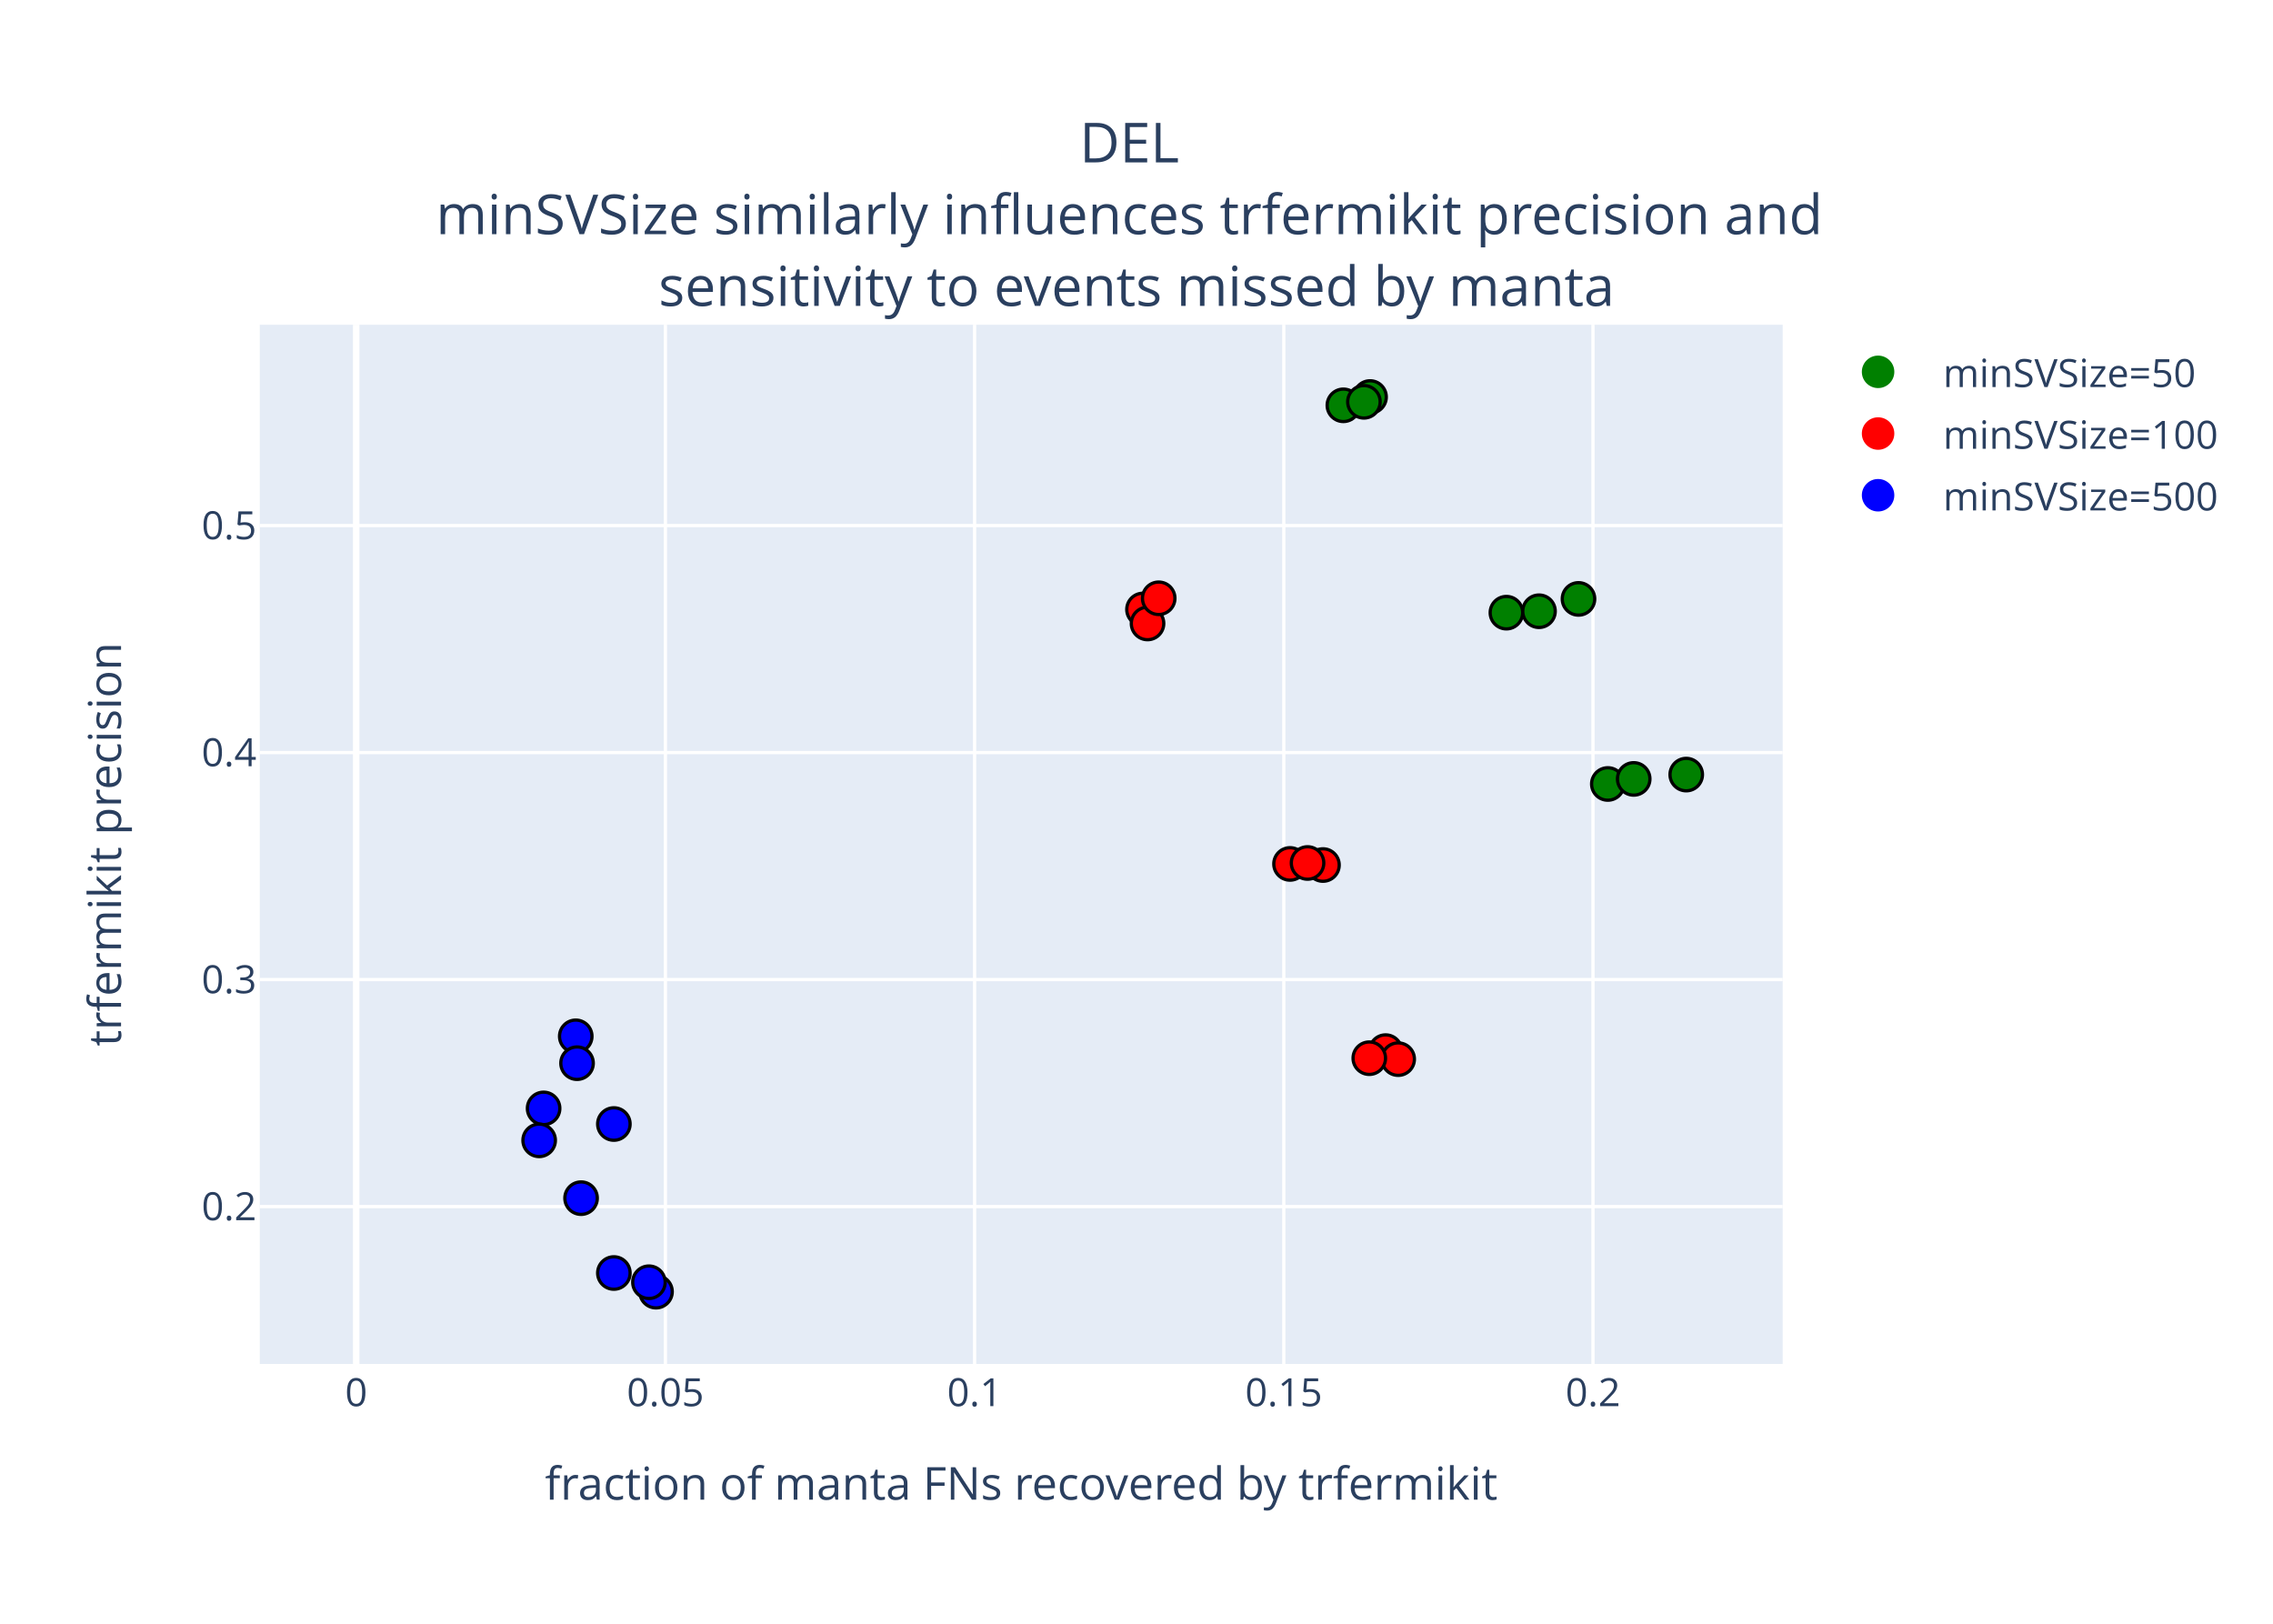
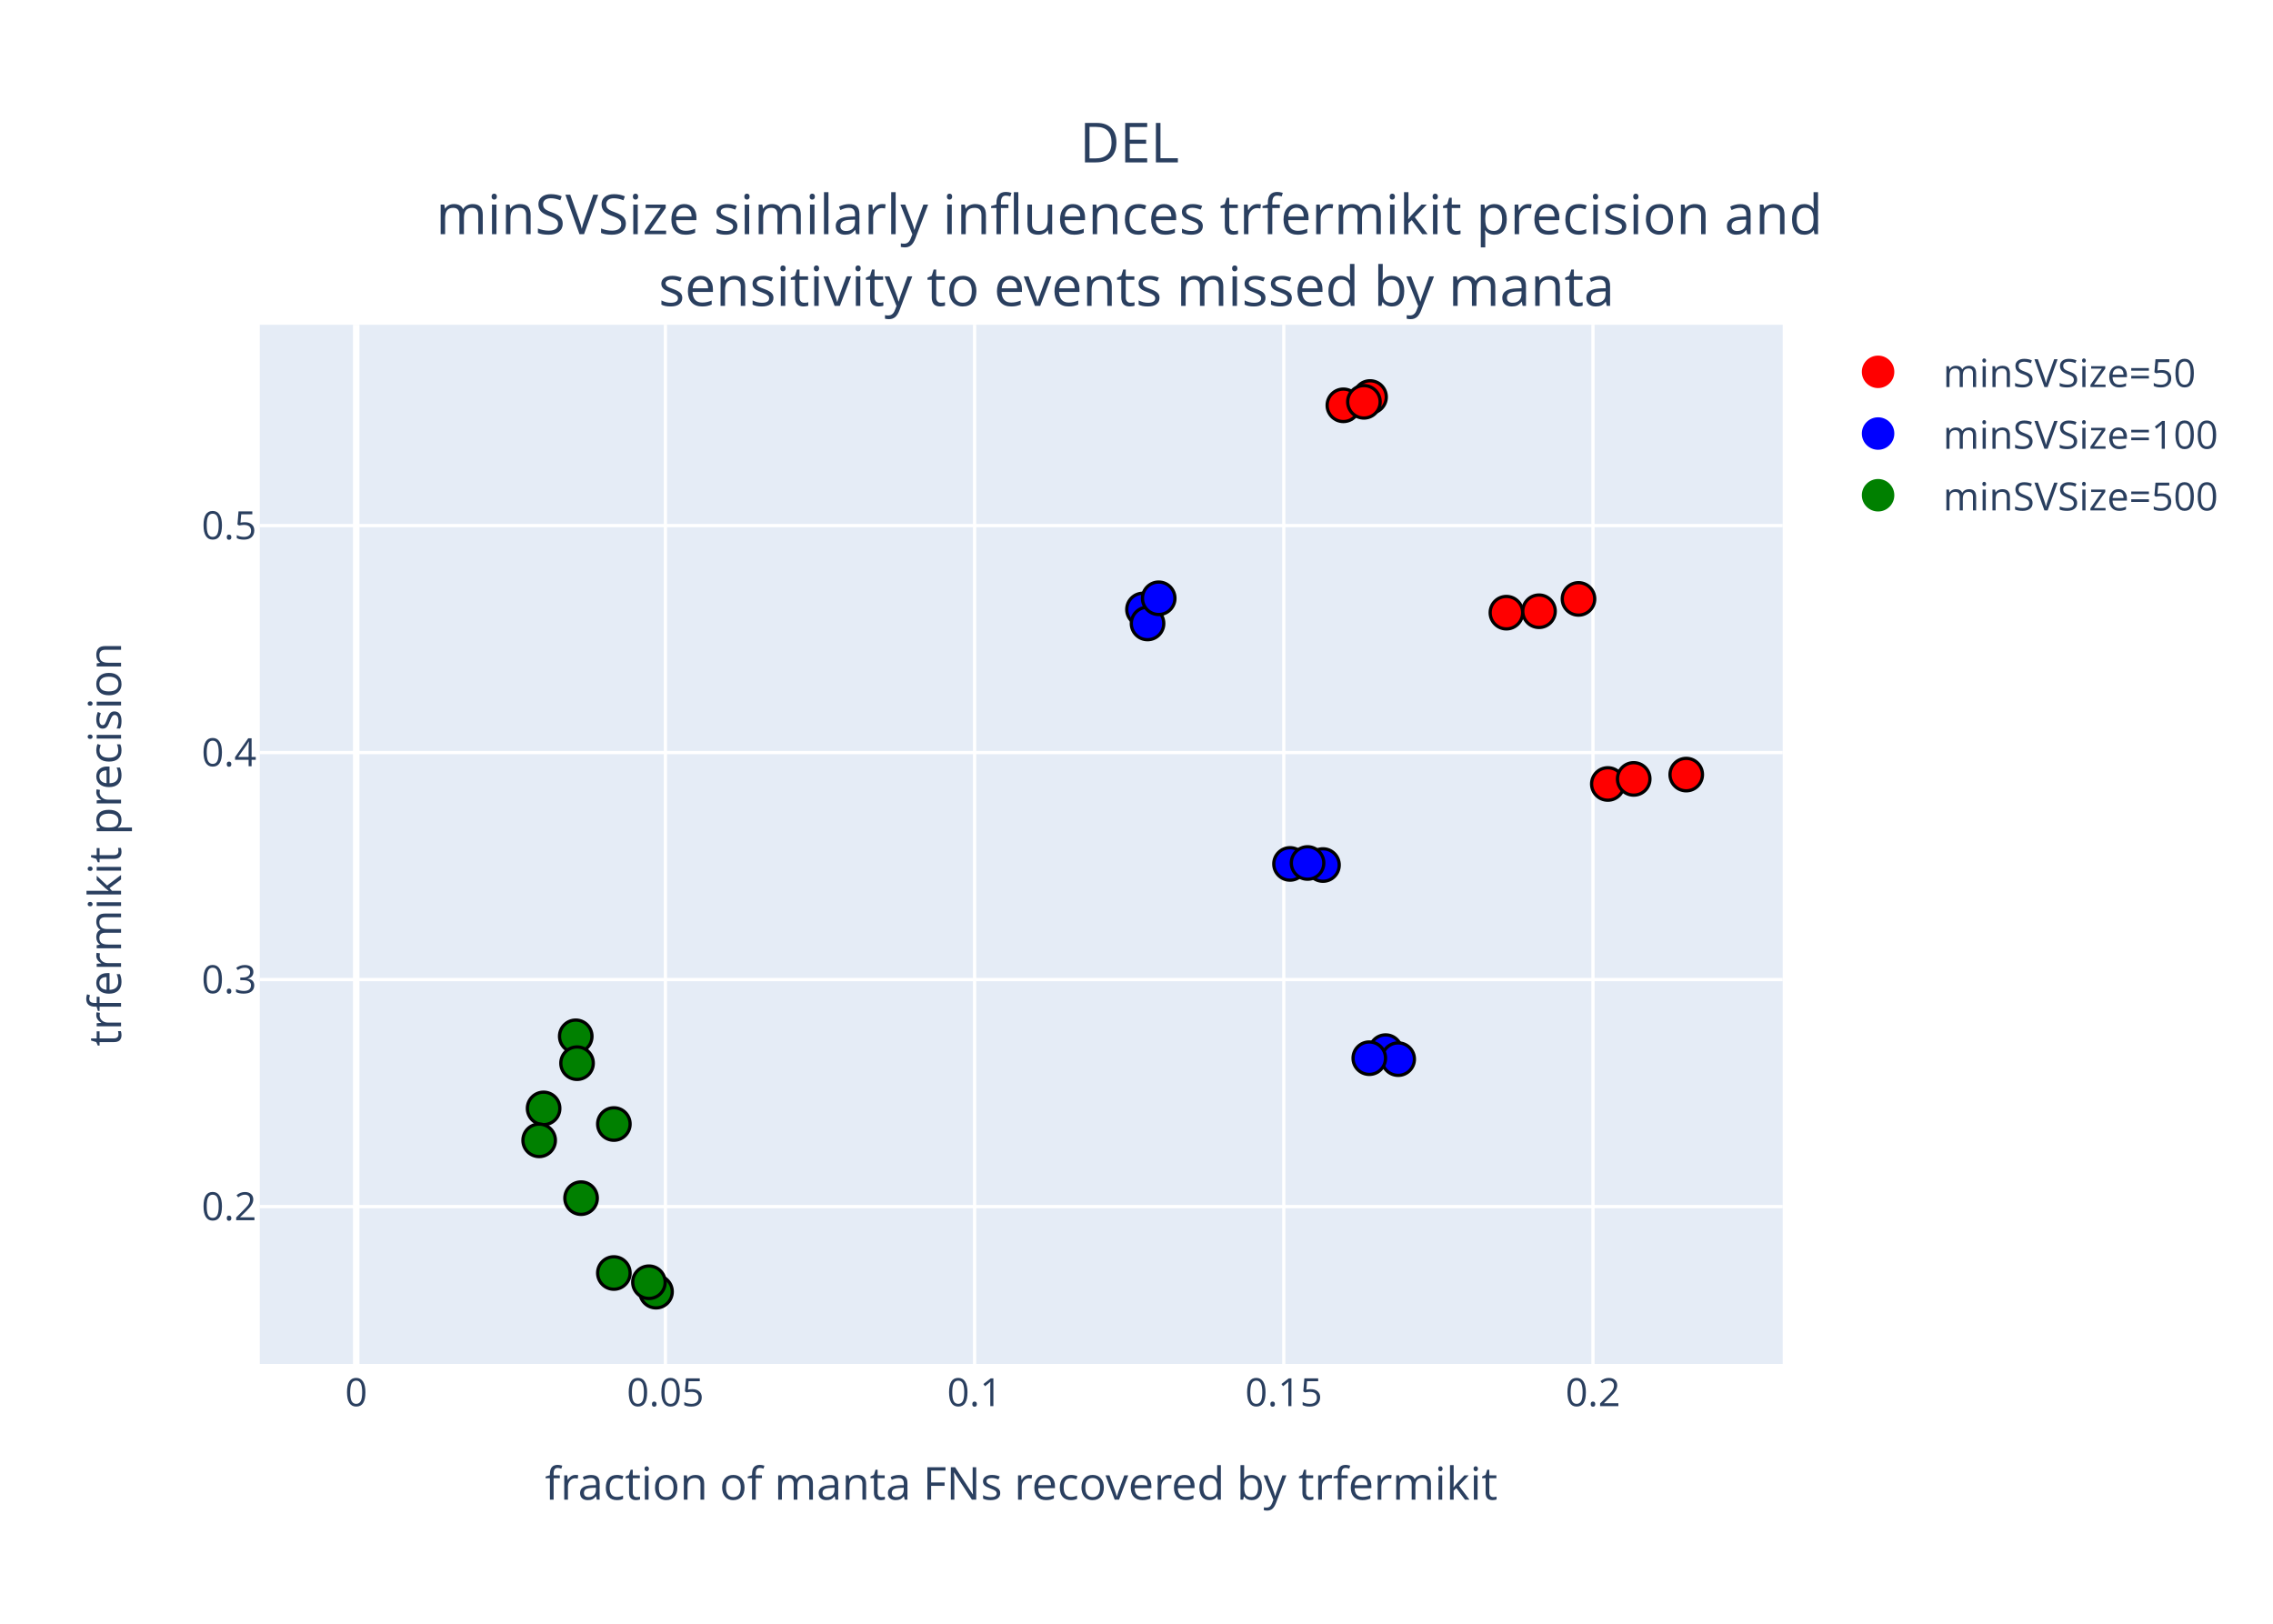
<svg xmlns="http://www.w3.org/2000/svg" class="main-svg" width="700" height="500" style="" viewBox="0 0 700 500">
  <rect x="0" y="0" width="700" height="500" style="fill: rgb(255, 255, 255); fill-opacity: 1;" />
-   <defs id="defs-765510">
+   <defs id="defs-58cd65">
    <g class="clips">
-       <clipPath id="clip765510xyplot" class="plotclip">
+       <clipPath id="clip58cd65xyplot" class="plotclip">
        <rect width="469" height="320" />
      </clipPath>
-       <clipPath class="axesclip" id="clip765510x">
+       <clipPath class="axesclip" id="clip58cd65x">
        <rect x="80" y="0" width="469" height="500" />
      </clipPath>
-       <clipPath class="axesclip" id="clip765510y">
+       <clipPath class="axesclip" id="clip58cd65y">
        <rect x="0" y="100" width="700" height="320" />
      </clipPath>
-       <clipPath class="axesclip" id="clip765510xy">
+       <clipPath class="axesclip" id="clip58cd65xy">
        <rect x="80" y="100" width="469" height="320" />
      </clipPath>
    </g>
    <g class="gradients" />
  </defs>
  <g class="bglayer">
    <rect class="bg" x="80" y="100" width="469" height="320" style="fill: rgb(229, 236, 246); fill-opacity: 1; stroke-width: 0;" />
  </g>
  <g class="layer-below">
    <g class="imagelayer" />
    <g class="shapelayer" />
  </g>
  <g class="cartesianlayer">
    <g class="subplot xy">
      <g class="layer-subplot">
        <g class="shapelayer" />
        <g class="imagelayer" />
      </g>
      <g class="gridlayer">
        <g class="x">
          <path class="xgrid crisp" transform="translate(204.92,0)" d="M0,100v320" style="stroke: rgb(255, 255, 255); stroke-opacity: 1; stroke-width: 1px;" />
          <path class="xgrid crisp" transform="translate(300.14,0)" d="M0,100v320" style="stroke: rgb(255, 255, 255); stroke-opacity: 1; stroke-width: 1px;" />
          <path class="xgrid crisp" transform="translate(395.36,0)" d="M0,100v320" style="stroke: rgb(255, 255, 255); stroke-opacity: 1; stroke-width: 1px;" />
          <path class="xgrid crisp" transform="translate(490.58,0)" d="M0,100v320" style="stroke: rgb(255, 255, 255); stroke-opacity: 1; stroke-width: 1px;" />
        </g>
        <g class="y">
          <path class="ygrid crisp" transform="translate(0,371.54)" d="M80,0h469" style="stroke: rgb(255, 255, 255); stroke-opacity: 1; stroke-width: 1px;" />
          <path class="ygrid crisp" transform="translate(0,301.64)" d="M80,0h469" style="stroke: rgb(255, 255, 255); stroke-opacity: 1; stroke-width: 1px;" />
          <path class="ygrid crisp" transform="translate(0,231.74)" d="M80,0h469" style="stroke: rgb(255, 255, 255); stroke-opacity: 1; stroke-width: 1px;" />
          <path class="ygrid crisp" transform="translate(0,161.84)" d="M80,0h469" style="stroke: rgb(255, 255, 255); stroke-opacity: 1; stroke-width: 1px;" />
        </g>
      </g>
      <g class="zerolinelayer">
        <path class="xzl zl crisp" transform="translate(109.7,0)" d="M0,100v320" style="stroke: rgb(255, 255, 255); stroke-opacity: 1; stroke-width: 2px;" />
      </g>
      <path class="xlines-below" />
      <path class="ylines-below" />
      <g class="overlines-below" />
      <g class="xaxislayer-below" />
      <g class="yaxislayer-below" />
      <g class="overaxes-below" />
-       <g class="plot" transform="translate(80,100)" clip-path="url('#clip765510xyplot')">
+       <g class="plot" transform="translate(80,100)" clip-path="url('#clip58cd65xyplot')">
        <g class="scatterlayer mlayer">
-           <g class="trace scatter traced59e8b" style="stroke-miterlimit: 2; opacity: 1;">
+           <g class="trace scatter tracefc73f3" style="stroke-miterlimit: 2; opacity: 1;">
            <g class="fills" />
            <g class="errorbars" />
            <g class="lines" />
            <g class="points">
-               <path class="point" transform="translate(346.72,223.67)" d="M5,0A5,5 0 1,1 0,-5A5,5 0 0,1 5,0Z" style="opacity: 1; stroke-width: 1px; fill: rgb(255, 0, 0); fill-opacity: 1; stroke: rgb(0, 0, 0); stroke-opacity: 1;" />
-               <path class="point" transform="translate(317.28,166.03)" d="M5,0A5,5 0 1,1 0,-5A5,5 0 0,1 5,0Z" style="opacity: 1; stroke-width: 1px; fill: rgb(255, 0, 0); fill-opacity: 1; stroke: rgb(0, 0, 0); stroke-opacity: 1;" />
-               <path class="point" transform="translate(272,87.67)" d="M5,0A5,5 0 1,1 0,-5A5,5 0 0,1 5,0Z" style="opacity: 1; stroke-width: 1px; fill: rgb(255, 0, 0); fill-opacity: 1; stroke: rgb(0, 0, 0); stroke-opacity: 1;" />
-               <path class="point" transform="translate(350.59,226.14)" d="M5,0A5,5 0 1,1 0,-5A5,5 0 0,1 5,0Z" style="opacity: 1; stroke-width: 1px; fill: rgb(255, 0, 0); fill-opacity: 1; stroke: rgb(0, 0, 0); stroke-opacity: 1;" />
-               <path class="point" transform="translate(327.43,166.37)" d="M5,0A5,5 0 1,1 0,-5A5,5 0 0,1 5,0Z" style="opacity: 1; stroke-width: 1px; fill: rgb(255, 0, 0); fill-opacity: 1; stroke: rgb(0, 0, 0); stroke-opacity: 1;" />
-               <path class="point" transform="translate(273.4,91.99)" d="M5,0A5,5 0 1,1 0,-5A5,5 0 0,1 5,0Z" style="opacity: 1; stroke-width: 1px; fill: rgb(255, 0, 0); fill-opacity: 1; stroke: rgb(0, 0, 0); stroke-opacity: 1;" />
-               <path class="point" transform="translate(341.69,225.85)" d="M5,0A5,5 0 1,1 0,-5A5,5 0 0,1 5,0Z" style="opacity: 1; stroke-width: 1px; fill: rgb(255, 0, 0); fill-opacity: 1; stroke: rgb(0, 0, 0); stroke-opacity: 1;" />
-               <path class="point" transform="translate(322.68,165.74)" d="M5,0A5,5 0 1,1 0,-5A5,5 0 0,1 5,0Z" style="opacity: 1; stroke-width: 1px; fill: rgb(255, 0, 0); fill-opacity: 1; stroke: rgb(0, 0, 0); stroke-opacity: 1;" />
-               <path class="point" transform="translate(276.84,84.23)" d="M5,0A5,5 0 1,1 0,-5A5,5 0 0,1 5,0Z" style="opacity: 1; stroke-width: 1px; fill: rgb(255, 0, 0); fill-opacity: 1; stroke: rgb(0, 0, 0); stroke-opacity: 1;" />
-               <path class="point" transform="translate(122.03,297.75)" d="M5,0A5,5 0 1,1 0,-5A5,5 0 0,1 5,0Z" style="opacity: 1; stroke-width: 1px; fill: rgb(0, 0, 255); fill-opacity: 1; stroke: rgb(0, 0, 0); stroke-opacity: 1;" />
-               <path class="point" transform="translate(98.95,268.95)" d="M5,0A5,5 0 1,1 0,-5A5,5 0 0,1 5,0Z" style="opacity: 1; stroke-width: 1px; fill: rgb(0, 0, 255); fill-opacity: 1; stroke: rgb(0, 0, 0); stroke-opacity: 1;" />
-               <path class="point" transform="translate(87.41,241.31)" d="M5,0A5,5 0 1,1 0,-5A5,5 0 0,1 5,0Z" style="opacity: 1; stroke-width: 1px; fill: rgb(0, 0, 255); fill-opacity: 1; stroke: rgb(0, 0, 0); stroke-opacity: 1;" />
-               <path class="point" transform="translate(119.85,294.84)" d="M5,0A5,5 0 1,1 0,-5A5,5 0 0,1 5,0Z" style="opacity: 1; stroke-width: 1px; fill: rgb(0, 0, 255); fill-opacity: 1; stroke: rgb(0, 0, 0); stroke-opacity: 1;" />
-               <path class="point" transform="translate(86.04,251.15)" d="M5,0A5,5 0 1,1 0,-5A5,5 0 0,1 5,0Z" style="opacity: 1; stroke-width: 1px; fill: rgb(0, 0, 255); fill-opacity: 1; stroke: rgb(0, 0, 0); stroke-opacity: 1;" />
-               <path class="point" transform="translate(97.31,219.11)" d="M5,0A5,5 0 1,1 0,-5A5,5 0 0,1 5,0Z" style="opacity: 1; stroke-width: 1px; fill: rgb(0, 0, 255); fill-opacity: 1; stroke: rgb(0, 0, 0); stroke-opacity: 1;" />
-               <path class="point" transform="translate(109.05,292)" d="M5,0A5,5 0 1,1 0,-5A5,5 0 0,1 5,0Z" style="opacity: 1; stroke-width: 1px; fill: rgb(0, 0, 255); fill-opacity: 1; stroke: rgb(0, 0, 0); stroke-opacity: 1;" />
-               <path class="point" transform="translate(109.05,246.12)" d="M5,0A5,5 0 1,1 0,-5A5,5 0 0,1 5,0Z" style="opacity: 1; stroke-width: 1px; fill: rgb(0, 0, 255); fill-opacity: 1; stroke: rgb(0, 0, 0); stroke-opacity: 1;" />
-               <path class="point" transform="translate(97.71,227.39)" d="M5,0A5,5 0 1,1 0,-5A5,5 0 0,1 5,0Z" style="opacity: 1; stroke-width: 1px; fill: rgb(0, 0, 255); fill-opacity: 1; stroke: rgb(0, 0, 0); stroke-opacity: 1;" />
-               <path class="point" transform="translate(415.15,141.41)" d="M5,0A5,5 0 1,1 0,-5A5,5 0 0,1 5,0Z" style="opacity: 1; stroke-width: 1px; fill: rgb(0, 128, 0); fill-opacity: 1; stroke: rgb(0, 0, 0); stroke-opacity: 1;" />
-               <path class="point" transform="translate(383.92,88.66)" d="M5,0A5,5 0 1,1 0,-5A5,5 0 0,1 5,0Z" style="opacity: 1; stroke-width: 1px; fill: rgb(0, 128, 0); fill-opacity: 1; stroke: rgb(0, 0, 0); stroke-opacity: 1;" />
-               <path class="point" transform="translate(333.71,24.81)" d="M5,0A5,5 0 1,1 0,-5A5,5 0 0,1 5,0Z" style="opacity: 1; stroke-width: 1px; fill: rgb(0, 128, 0); fill-opacity: 1; stroke: rgb(0, 0, 0); stroke-opacity: 1;" />
-               <path class="point" transform="translate(439.3,138.52)" d="M5,0A5,5 0 1,1 0,-5A5,5 0 0,1 5,0Z" style="opacity: 1; stroke-width: 1px; fill: rgb(0, 128, 0); fill-opacity: 1; stroke: rgb(0, 0, 0); stroke-opacity: 1;" />
-               <path class="point" transform="translate(406.12,84.42)" d="M5,0A5,5 0 1,1 0,-5A5,5 0 0,1 5,0Z" style="opacity: 1; stroke-width: 1px; fill: rgb(0, 128, 0); fill-opacity: 1; stroke: rgb(0, 0, 0); stroke-opacity: 1;" />
-               <path class="point" transform="translate(341.93,22.25)" d="M5,0A5,5 0 1,1 0,-5A5,5 0 0,1 5,0Z" style="opacity: 1; stroke-width: 1px; fill: rgb(0, 128, 0); fill-opacity: 1; stroke: rgb(0, 0, 0); stroke-opacity: 1;" />
-               <path class="point" transform="translate(423.12,139.85)" d="M5,0A5,5 0 1,1 0,-5A5,5 0 0,1 5,0Z" style="opacity: 1; stroke-width: 1px; fill: rgb(0, 128, 0); fill-opacity: 1; stroke: rgb(0, 0, 0); stroke-opacity: 1;" />
-               <path class="point" transform="translate(393.96,88.22)" d="M5,0A5,5 0 1,1 0,-5A5,5 0 0,1 5,0Z" style="opacity: 1; stroke-width: 1px; fill: rgb(0, 128, 0); fill-opacity: 1; stroke: rgb(0, 0, 0); stroke-opacity: 1;" />
-               <path class="point" transform="translate(340.04,23.73)" d="M5,0A5,5 0 1,1 0,-5A5,5 0 0,1 5,0Z" style="opacity: 1; stroke-width: 1px; fill: rgb(0, 128, 0); fill-opacity: 1; stroke: rgb(0, 0, 0); stroke-opacity: 1;" />
-             </g>
-             <g class="text" />
-           </g>
-           <g class="trace scatter trace9fbd02" style="stroke-miterlimit: 2; opacity: 1;">
+               <path class="point" transform="translate(346.72,223.67)" d="M5,0A5,5 0 1,1 0,-5A5,5 0 0,1 5,0Z" style="opacity: 1; stroke-width: 1px; fill: rgb(0, 0, 255); fill-opacity: 1; stroke: rgb(0, 0, 0); stroke-opacity: 1;" />
+               <path class="point" transform="translate(317.28,166.03)" d="M5,0A5,5 0 1,1 0,-5A5,5 0 0,1 5,0Z" style="opacity: 1; stroke-width: 1px; fill: rgb(0, 0, 255); fill-opacity: 1; stroke: rgb(0, 0, 0); stroke-opacity: 1;" />
+               <path class="point" transform="translate(272,87.67)" d="M5,0A5,5 0 1,1 0,-5A5,5 0 0,1 5,0Z" style="opacity: 1; stroke-width: 1px; fill: rgb(0, 0, 255); fill-opacity: 1; stroke: rgb(0, 0, 0); stroke-opacity: 1;" />
+               <path class="point" transform="translate(350.59,226.14)" d="M5,0A5,5 0 1,1 0,-5A5,5 0 0,1 5,0Z" style="opacity: 1; stroke-width: 1px; fill: rgb(0, 0, 255); fill-opacity: 1; stroke: rgb(0, 0, 0); stroke-opacity: 1;" />
+               <path class="point" transform="translate(327.43,166.37)" d="M5,0A5,5 0 1,1 0,-5A5,5 0 0,1 5,0Z" style="opacity: 1; stroke-width: 1px; fill: rgb(0, 0, 255); fill-opacity: 1; stroke: rgb(0, 0, 0); stroke-opacity: 1;" />
+               <path class="point" transform="translate(273.4,91.99)" d="M5,0A5,5 0 1,1 0,-5A5,5 0 0,1 5,0Z" style="opacity: 1; stroke-width: 1px; fill: rgb(0, 0, 255); fill-opacity: 1; stroke: rgb(0, 0, 0); stroke-opacity: 1;" />
+               <path class="point" transform="translate(341.69,225.85)" d="M5,0A5,5 0 1,1 0,-5A5,5 0 0,1 5,0Z" style="opacity: 1; stroke-width: 1px; fill: rgb(0, 0, 255); fill-opacity: 1; stroke: rgb(0, 0, 0); stroke-opacity: 1;" />
+               <path class="point" transform="translate(322.68,165.74)" d="M5,0A5,5 0 1,1 0,-5A5,5 0 0,1 5,0Z" style="opacity: 1; stroke-width: 1px; fill: rgb(0, 0, 255); fill-opacity: 1; stroke: rgb(0, 0, 0); stroke-opacity: 1;" />
+               <path class="point" transform="translate(276.84,84.23)" d="M5,0A5,5 0 1,1 0,-5A5,5 0 0,1 5,0Z" style="opacity: 1; stroke-width: 1px; fill: rgb(0, 0, 255); fill-opacity: 1; stroke: rgb(0, 0, 0); stroke-opacity: 1;" />
+               <path class="point" transform="translate(122.03,297.75)" d="M5,0A5,5 0 1,1 0,-5A5,5 0 0,1 5,0Z" style="opacity: 1; stroke-width: 1px; fill: rgb(0, 128, 0); fill-opacity: 1; stroke: rgb(0, 0, 0); stroke-opacity: 1;" />
+               <path class="point" transform="translate(98.95,268.95)" d="M5,0A5,5 0 1,1 0,-5A5,5 0 0,1 5,0Z" style="opacity: 1; stroke-width: 1px; fill: rgb(0, 128, 0); fill-opacity: 1; stroke: rgb(0, 0, 0); stroke-opacity: 1;" />
+               <path class="point" transform="translate(87.41,241.31)" d="M5,0A5,5 0 1,1 0,-5A5,5 0 0,1 5,0Z" style="opacity: 1; stroke-width: 1px; fill: rgb(0, 128, 0); fill-opacity: 1; stroke: rgb(0, 0, 0); stroke-opacity: 1;" />
+               <path class="point" transform="translate(119.85,294.84)" d="M5,0A5,5 0 1,1 0,-5A5,5 0 0,1 5,0Z" style="opacity: 1; stroke-width: 1px; fill: rgb(0, 128, 0); fill-opacity: 1; stroke: rgb(0, 0, 0); stroke-opacity: 1;" />
+               <path class="point" transform="translate(86.04,251.15)" d="M5,0A5,5 0 1,1 0,-5A5,5 0 0,1 5,0Z" style="opacity: 1; stroke-width: 1px; fill: rgb(0, 128, 0); fill-opacity: 1; stroke: rgb(0, 0, 0); stroke-opacity: 1;" />
+               <path class="point" transform="translate(97.31,219.11)" d="M5,0A5,5 0 1,1 0,-5A5,5 0 0,1 5,0Z" style="opacity: 1; stroke-width: 1px; fill: rgb(0, 128, 0); fill-opacity: 1; stroke: rgb(0, 0, 0); stroke-opacity: 1;" />
+               <path class="point" transform="translate(109.05,292)" d="M5,0A5,5 0 1,1 0,-5A5,5 0 0,1 5,0Z" style="opacity: 1; stroke-width: 1px; fill: rgb(0, 128, 0); fill-opacity: 1; stroke: rgb(0, 0, 0); stroke-opacity: 1;" />
+               <path class="point" transform="translate(109.05,246.12)" d="M5,0A5,5 0 1,1 0,-5A5,5 0 0,1 5,0Z" style="opacity: 1; stroke-width: 1px; fill: rgb(0, 128, 0); fill-opacity: 1; stroke: rgb(0, 0, 0); stroke-opacity: 1;" />
+               <path class="point" transform="translate(97.71,227.39)" d="M5,0A5,5 0 1,1 0,-5A5,5 0 0,1 5,0Z" style="opacity: 1; stroke-width: 1px; fill: rgb(0, 128, 0); fill-opacity: 1; stroke: rgb(0, 0, 0); stroke-opacity: 1;" />
+               <path class="point" transform="translate(415.15,141.41)" d="M5,0A5,5 0 1,1 0,-5A5,5 0 0,1 5,0Z" style="opacity: 1; stroke-width: 1px; fill: rgb(255, 0, 0); fill-opacity: 1; stroke: rgb(0, 0, 0); stroke-opacity: 1;" />
+               <path class="point" transform="translate(383.92,88.66)" d="M5,0A5,5 0 1,1 0,-5A5,5 0 0,1 5,0Z" style="opacity: 1; stroke-width: 1px; fill: rgb(255, 0, 0); fill-opacity: 1; stroke: rgb(0, 0, 0); stroke-opacity: 1;" />
+               <path class="point" transform="translate(333.71,24.81)" d="M5,0A5,5 0 1,1 0,-5A5,5 0 0,1 5,0Z" style="opacity: 1; stroke-width: 1px; fill: rgb(255, 0, 0); fill-opacity: 1; stroke: rgb(0, 0, 0); stroke-opacity: 1;" />
+               <path class="point" transform="translate(439.3,138.52)" d="M5,0A5,5 0 1,1 0,-5A5,5 0 0,1 5,0Z" style="opacity: 1; stroke-width: 1px; fill: rgb(255, 0, 0); fill-opacity: 1; stroke: rgb(0, 0, 0); stroke-opacity: 1;" />
+               <path class="point" transform="translate(406.12,84.42)" d="M5,0A5,5 0 1,1 0,-5A5,5 0 0,1 5,0Z" style="opacity: 1; stroke-width: 1px; fill: rgb(255, 0, 0); fill-opacity: 1; stroke: rgb(0, 0, 0); stroke-opacity: 1;" />
+               <path class="point" transform="translate(341.93,22.25)" d="M5,0A5,5 0 1,1 0,-5A5,5 0 0,1 5,0Z" style="opacity: 1; stroke-width: 1px; fill: rgb(255, 0, 0); fill-opacity: 1; stroke: rgb(0, 0, 0); stroke-opacity: 1;" />
+               <path class="point" transform="translate(423.12,139.85)" d="M5,0A5,5 0 1,1 0,-5A5,5 0 0,1 5,0Z" style="opacity: 1; stroke-width: 1px; fill: rgb(255, 0, 0); fill-opacity: 1; stroke: rgb(0, 0, 0); stroke-opacity: 1;" />
+               <path class="point" transform="translate(393.96,88.22)" d="M5,0A5,5 0 1,1 0,-5A5,5 0 0,1 5,0Z" style="opacity: 1; stroke-width: 1px; fill: rgb(255, 0, 0); fill-opacity: 1; stroke: rgb(0, 0, 0); stroke-opacity: 1;" />
+               <path class="point" transform="translate(340.04,23.73)" d="M5,0A5,5 0 1,1 0,-5A5,5 0 0,1 5,0Z" style="opacity: 1; stroke-width: 1px; fill: rgb(255, 0, 0); fill-opacity: 1; stroke: rgb(0, 0, 0); stroke-opacity: 1;" />
+             </g>
+             <g class="text" />
+           </g>
+           <g class="trace scatter trace8b7fb1" style="stroke-miterlimit: 2; opacity: 1;">
            <g class="fills" />
            <g class="errorbars" />
            <g class="lines" />
            <g class="points" />
            <g class="text" />
          </g>
-           <g class="trace scatter tracebc1038" style="stroke-miterlimit: 2; opacity: 1;">
+           <g class="trace scatter trace4dd0bd" style="stroke-miterlimit: 2; opacity: 1;">
            <g class="fills" />
            <g class="errorbars" />
            <g class="lines" />
            <g class="points" />
            <g class="text" />
          </g>
-           <g class="trace scatter trace3e63d5" style="stroke-miterlimit: 2; opacity: 1;">
+           <g class="trace scatter tracef2e57d" style="stroke-miterlimit: 2; opacity: 1;">
            <g class="fills" />
            <g class="errorbars" />
            <g class="lines" />
            <g class="points" />
            <g class="text" />
          </g>
        </g>
      </g>
      <g class="overplot" />
      <path class="xlines-above crisp" d="M0,0" style="fill: none;" />
      <path class="ylines-above crisp" d="M0,0" style="fill: none;" />
      <g class="overlines-above" />
      <g class="xaxislayer-above">
        <g class="xtick">
          <text text-anchor="middle" x="0" y="433" transform="translate(109.7,0)" style="font-family: 'Open Sans', verdana, arial, sans-serif; font-size: 12px; fill: rgb(42, 63, 95); fill-opacity: 1; white-space: pre;">0</text>
        </g>
        <g class="xtick">
          <text text-anchor="middle" x="0" y="433" transform="translate(204.92,0)" style="font-family: 'Open Sans', verdana, arial, sans-serif; font-size: 12px; fill: rgb(42, 63, 95); fill-opacity: 1; white-space: pre;">0.05</text>
        </g>
        <g class="xtick">
          <text text-anchor="middle" x="0" y="433" transform="translate(300.14,0)" style="font-family: 'Open Sans', verdana, arial, sans-serif; font-size: 12px; fill: rgb(42, 63, 95); fill-opacity: 1; white-space: pre;">0.1</text>
        </g>
        <g class="xtick">
          <text text-anchor="middle" x="0" y="433" transform="translate(395.36,0)" style="font-family: 'Open Sans', verdana, arial, sans-serif; font-size: 12px; fill: rgb(42, 63, 95); fill-opacity: 1; white-space: pre;">0.15</text>
        </g>
        <g class="xtick">
          <text text-anchor="middle" x="0" y="433" transform="translate(490.58,0)" style="font-family: 'Open Sans', verdana, arial, sans-serif; font-size: 12px; fill: rgb(42, 63, 95); fill-opacity: 1; white-space: pre;">0.2</text>
        </g>
      </g>
      <g class="yaxislayer-above">
        <g class="ytick">
          <text text-anchor="end" x="79" y="4.2" transform="translate(0,371.54)" style="font-family: 'Open Sans', verdana, arial, sans-serif; font-size: 12px; fill: rgb(42, 63, 95); fill-opacity: 1; white-space: pre;">0.2</text>
        </g>
        <g class="ytick">
          <text text-anchor="end" x="79" y="4.2" transform="translate(0,301.64)" style="font-family: 'Open Sans', verdana, arial, sans-serif; font-size: 12px; fill: rgb(42, 63, 95); fill-opacity: 1; white-space: pre;">0.3</text>
        </g>
        <g class="ytick">
          <text text-anchor="end" x="79" y="4.2" transform="translate(0,231.74)" style="font-family: 'Open Sans', verdana, arial, sans-serif; font-size: 12px; fill: rgb(42, 63, 95); fill-opacity: 1; white-space: pre;">0.4</text>
        </g>
        <g class="ytick">
          <text text-anchor="end" x="79" y="4.2" transform="translate(0,161.84)" style="font-family: 'Open Sans', verdana, arial, sans-serif; font-size: 12px; fill: rgb(42, 63, 95); fill-opacity: 1; white-space: pre;">0.5</text>
        </g>
      </g>
      <g class="overaxes-above" />
    </g>
  </g>
  <g class="polarlayer" />
  <g class="ternarylayer" />
  <g class="geolayer" />
  <g class="funnelarealayer" />
  <g class="pielayer" />
  <g class="treemaplayer" />
  <g class="sunburstlayer" />
  <g class="glimages" />
-   <defs id="topdefs-765510">
+   <defs id="topdefs-58cd65">
    <g class="clips" />
-     <clipPath id="legend765510">
+     <clipPath id="legend58cd65">
      <rect width="130" height="67" x="0" y="0" />
    </clipPath>
  </defs>
  <g class="layer-above">
    <g class="imagelayer" />
    <g class="shapelayer" />
  </g>
  <g class="infolayer">
    <g class="legend" pointer-events="all" transform="translate(558.38,100)">
      <rect class="bg" shape-rendering="crispEdges" width="130" height="67" x="0" y="0" style="stroke: rgb(68, 68, 68); stroke-opacity: 1; fill: rgb(255, 255, 255); fill-opacity: 1; stroke-width: 0px;" />
-       <g class="scrollbox" transform="" clip-path="url('#legend765510')">
+       <g class="scrollbox" transform="" clip-path="url('#legend58cd65')">
        <g class="groups">
          <g class="traces" transform="translate(0,14.5)" style="opacity: 1;">
            <text class="legendtext" text-anchor="start" x="40" y="4.68" style="font-family: 'Open Sans', verdana, arial, sans-serif; font-size: 12px; fill: rgb(42, 63, 95); fill-opacity: 1; white-space: pre;">minSVSize=50</text>
            <g class="layers" style="opacity: 1;">
              <g class="legendfill" />
              <g class="legendlines" />
              <g class="legendsymbols">
                <g class="legendpoints">
-                   <path class="scatterpts" transform="translate(20,0)" d="M5,0A5,5 0 1,1 0,-5A5,5 0 0,1 5,0Z" style="opacity: 1; stroke-width: 0px; fill: rgb(0, 128, 0); fill-opacity: 1;" />
-                 </g>
-               </g>
-             </g>
-             <rect class="legendtoggle" x="0" y="-9.5" width="124.844" height="19" style="fill: rgb(0, 0, 0); fill-opacity: 0;" />
-           </g>
-           <g class="traces" transform="translate(0,33.5)" style="opacity: 1;">
-             <text class="legendtext" text-anchor="start" x="40" y="4.68" style="font-family: 'Open Sans', verdana, arial, sans-serif; font-size: 12px; fill: rgb(42, 63, 95); fill-opacity: 1; white-space: pre;">minSVSize=100</text>
-             <g class="layers" style="opacity: 1;">
-               <g class="legendfill" />
-               <g class="legendlines" />
-               <g class="legendsymbols">
-                 <g class="legendpoints">
                  <path class="scatterpts" transform="translate(20,0)" d="M5,0A5,5 0 1,1 0,-5A5,5 0 0,1 5,0Z" style="opacity: 1; stroke-width: 0px; fill: rgb(255, 0, 0); fill-opacity: 1;" />
                </g>
              </g>
            </g>
            <rect class="legendtoggle" x="0" y="-9.5" width="124.844" height="19" style="fill: rgb(0, 0, 0); fill-opacity: 0;" />
          </g>
-           <g class="traces" transform="translate(0,52.5)" style="opacity: 1;">
-             <text class="legendtext" text-anchor="start" x="40" y="4.68" style="font-family: 'Open Sans', verdana, arial, sans-serif; font-size: 12px; fill: rgb(42, 63, 95); fill-opacity: 1; white-space: pre;">minSVSize=500</text>
+           <g class="traces" transform="translate(0,33.5)" style="opacity: 1;">
+             <text class="legendtext" text-anchor="start" x="40" y="4.68" style="font-family: 'Open Sans', verdana, arial, sans-serif; font-size: 12px; fill: rgb(42, 63, 95); fill-opacity: 1; white-space: pre;">minSVSize=100</text>
            <g class="layers" style="opacity: 1;">
              <g class="legendfill" />
              <g class="legendlines" />
              <g class="legendsymbols">
                <g class="legendpoints">
                  <path class="scatterpts" transform="translate(20,0)" d="M5,0A5,5 0 1,1 0,-5A5,5 0 0,1 5,0Z" style="opacity: 1; stroke-width: 0px; fill: rgb(0, 0, 255); fill-opacity: 1;" />
                </g>
              </g>
            </g>
            <rect class="legendtoggle" x="0" y="-9.5" width="124.844" height="19" style="fill: rgb(0, 0, 0); fill-opacity: 0;" />
          </g>
+           <g class="traces" transform="translate(0,52.5)" style="opacity: 1;">
+             <text class="legendtext" text-anchor="start" x="40" y="4.68" style="font-family: 'Open Sans', verdana, arial, sans-serif; font-size: 12px; fill: rgb(42, 63, 95); fill-opacity: 1; white-space: pre;">minSVSize=500</text>
+             <g class="layers" style="opacity: 1;">
+               <g class="legendfill" />
+               <g class="legendlines" />
+               <g class="legendsymbols">
+                 <g class="legendpoints">
+                   <path class="scatterpts" transform="translate(20,0)" d="M5,0A5,5 0 1,1 0,-5A5,5 0 0,1 5,0Z" style="opacity: 1; stroke-width: 0px; fill: rgb(0, 128, 0); fill-opacity: 1;" />
+                 </g>
+               </g>
+             </g>
+             <rect class="legendtoggle" x="0" y="-9.5" width="124.844" height="19" style="fill: rgb(0, 0, 0); fill-opacity: 0;" />
+           </g>
        </g>
      </g>
      <rect class="scrollbar" rx="20" ry="3" width="0" height="0" x="0" y="0" style="fill: rgb(128, 139, 164); fill-opacity: 1;" />
    </g>
    <g class="g-gtitle">
      <text class="gtitle" x="350" y="50" text-anchor="middle" dy="0.7em" style="font-family: 'Open Sans', verdana, arial, sans-serif; font-size: 17px; fill: rgb(42, 63, 95); opacity: 1; font-weight: normal; white-space: pre;">
        <tspan class="line" dy="0em" x="350" y="50">DEL</tspan>
        <tspan class="line" dy="1.3em" x="350" y="50">minSVSize similarly influences trfermikit precision and</tspan>
        <tspan class="line" dy="2.6em" x="350" y="50">sensitivity to events missed by manta</tspan>
      </text>
    </g>
    <g class="g-xtitle">
      <text class="xtitle" x="314.5" y="461.8" text-anchor="middle" style="font-family: 'Open Sans', verdana, arial, sans-serif; font-size: 14px; fill: rgb(42, 63, 95); opacity: 1; font-weight: normal; white-space: pre;">fraction of manta FNs recovered by trfermikit</text>
    </g>
    <g class="g-ytitle">
      <text class="ytitle" transform="rotate(-90,37.27813,260)" x="37.278" y="260" text-anchor="middle" style="font-family: 'Open Sans', verdana, arial, sans-serif; font-size: 14px; fill: rgb(42, 63, 95); opacity: 1; font-weight: normal; white-space: pre;">trfermikit precision</text>
    </g>
  </g>
</svg>
